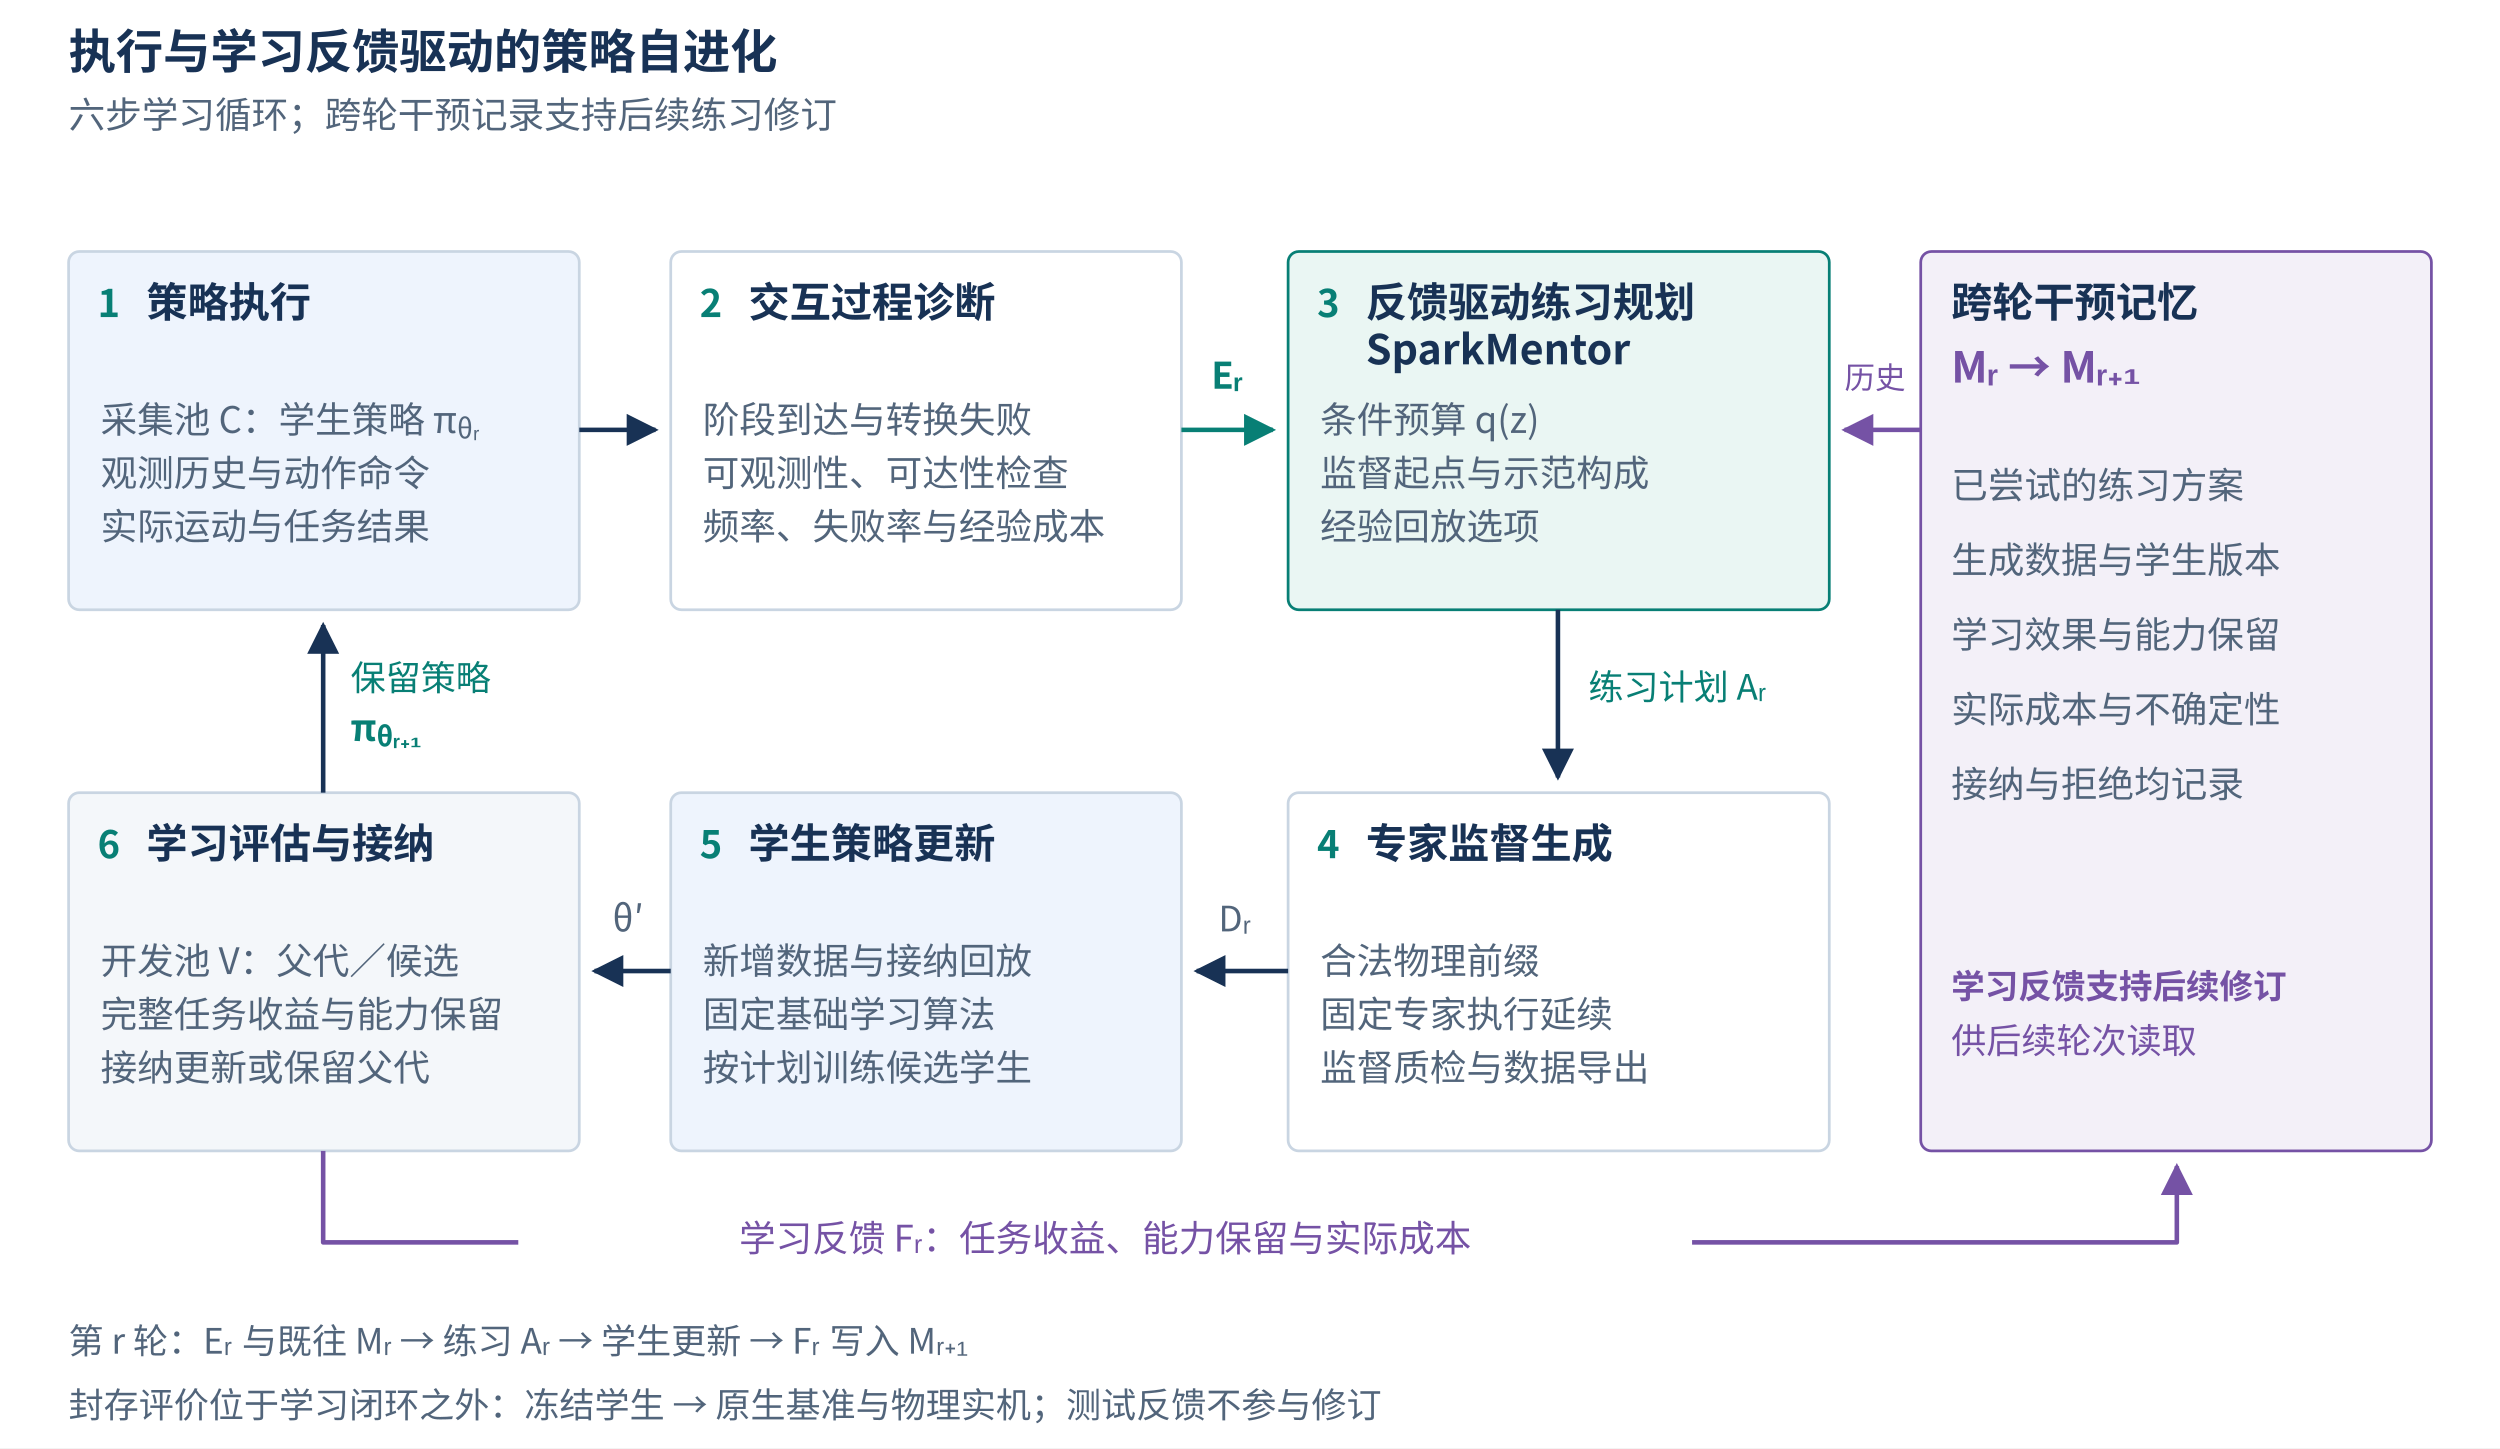
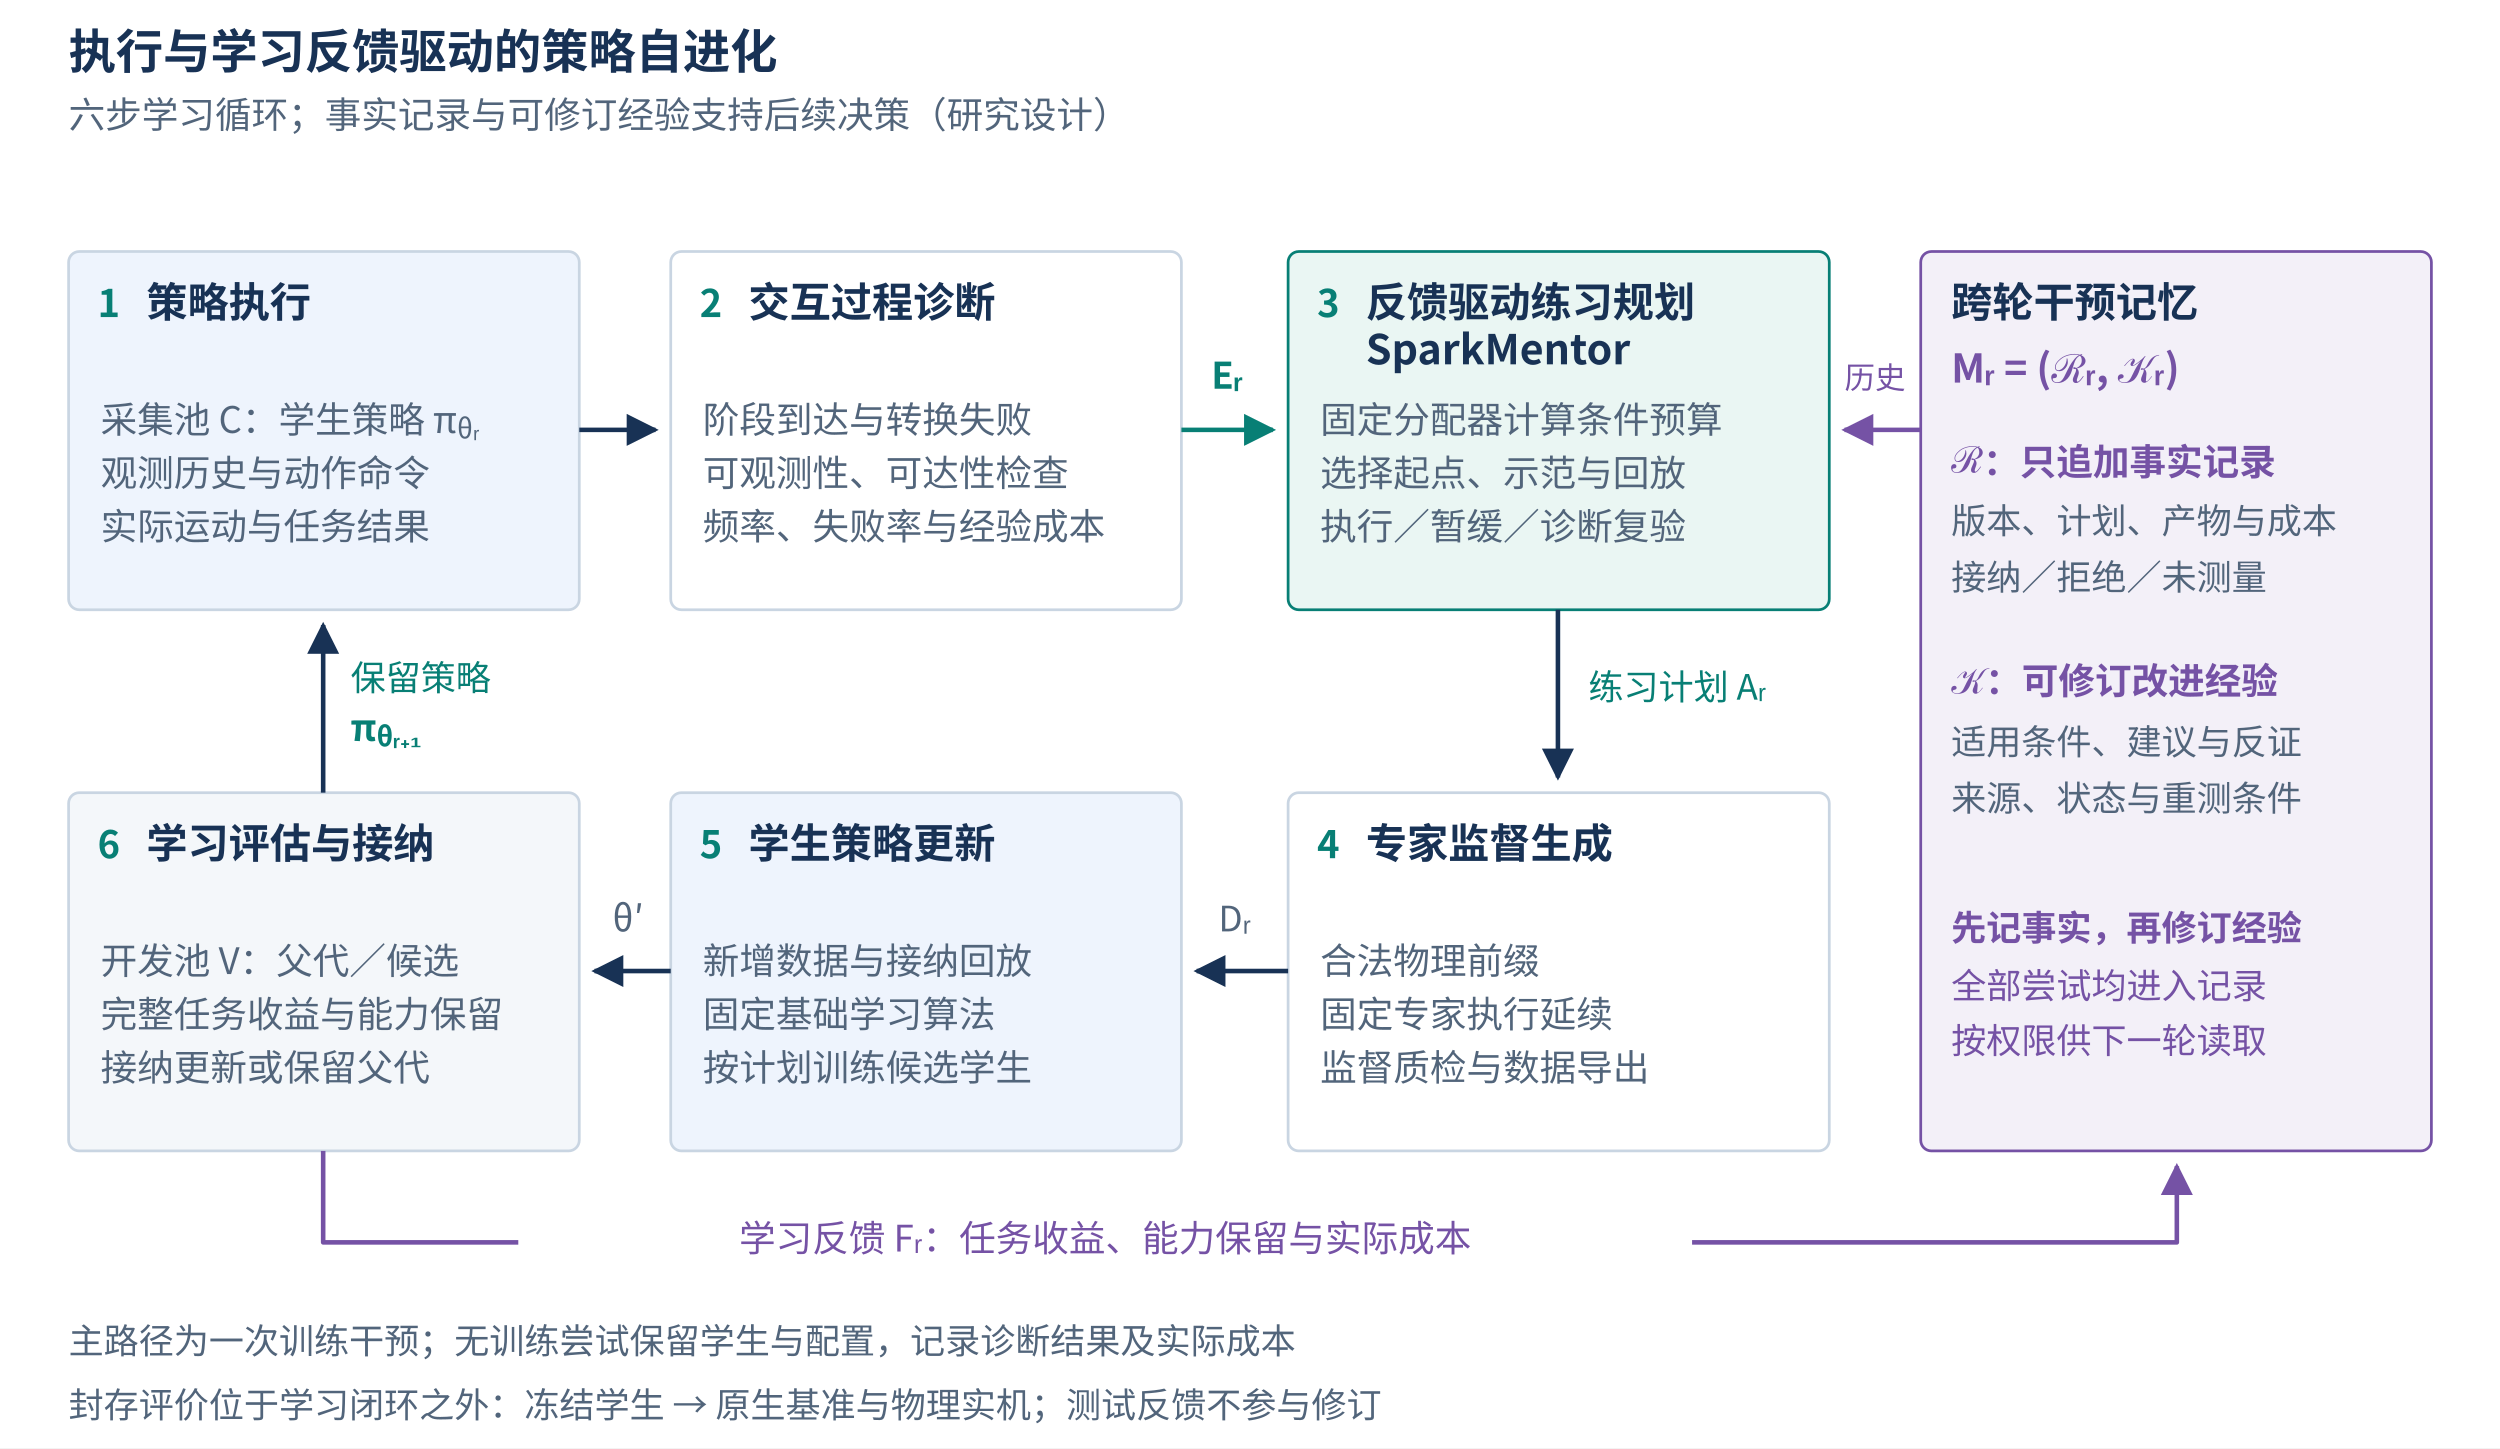
<svg xmlns="http://www.w3.org/2000/svg" width="1640" height="950" viewBox="0 0 1640 950" role="img" aria-labelledby="title desc">
  <defs>
    <marker id="arrow-main" viewBox="0 0 10 10" refX="9" refY="5" markerWidth="7" markerHeight="7" orient="auto">
      <path d="M0 0 L10 5 L0 10 Z" fill="#183255" />
    </marker>
    <marker id="arrow-exec" viewBox="0 0 10 10" refX="9" refY="5" markerWidth="7" markerHeight="7" orient="auto">
      <path d="M0 0 L10 5 L0 10 Z" fill="#087f75" />
    </marker>
    <marker id="arrow-memory" viewBox="0 0 10 10" refX="9" refY="5" markerWidth="7" markerHeight="7" orient="auto">
      <path d="M0 0 L10 5 L0 10 Z" fill="#7552a5" />
    </marker>
  </defs>
  <rect width="1640" height="950" fill="white" />
  <g font-family="Microsoft YaHei,Noto Sans CJK SC,Arial,sans-serif" fill="#183255">
    <text x="45" y="45" font-size="31" font-weight="700" fill="#183255" text-anchor="start">执行与学习反馈驱动的策略自进化</text>
-     <text x="45" y="84" font-size="24" font-weight="400" fill="#52657b" text-anchor="start">六步学习循环；跨轮干预记录支持后续练习修订</text>
+     <text x="45" y="84" font-size="24" font-weight="400" fill="#52657b" text-anchor="start">六步学习循环；事实记录与可修订经验支持后续决策（研究设计）</text>
    <rect x="45" y="165" width="335" height="235" rx="7" fill="#eef4fd" stroke="#c9d5e2" stroke-width="1.8" />
    <text x="64" y="208" font-size="25" font-weight="700" fill="#087f75" text-anchor="start">1</text>
    <text x="96" y="208" font-size="27" font-weight="650" fill="#183255" text-anchor="start">策略执行</text>
    <text x="66" y="284" font-size="24" font-weight="400" fill="#52657b" text-anchor="start">采集池 C：学生策略 π<tspan baseline-shift="sub" font-size="75%">θᵣ</tspan>
    </text>
    <text x="66" y="319" font-size="24" font-weight="400" fill="#52657b" text-anchor="start">观测历史与动作命令</text>
    <text x="66" y="354" font-size="24" font-weight="400" fill="#52657b" text-anchor="start">实际运动与任务结果</text>
    <rect x="440" y="165" width="335" height="235" rx="7" fill="white" stroke="#c9d5e2" stroke-width="1.8" />
    <text x="459" y="208" font-size="25" font-weight="700" fill="#087f75" text-anchor="start">2</text>
    <text x="491" y="208" font-size="27" font-weight="650" fill="#183255" text-anchor="start">交互过程诊断</text>
    <text x="461" y="284" font-size="24" font-weight="400" fill="#52657b" text-anchor="start">阶段到达与转换失败</text>
    <text x="461" y="319" font-size="24" font-weight="400" fill="#52657b" text-anchor="start">可观测性、可达性检查</text>
    <text x="461" y="354" font-size="24" font-weight="400" fill="#52657b" text-anchor="start">频率、失败率与经验成本</text>
    <rect x="845" y="165" width="355" height="235" rx="7" fill="#eaf6f3" stroke="#087f75" stroke-width="1.8" />
    <text x="864" y="208" font-size="25" font-weight="700" fill="#087f75" text-anchor="start">3</text>
    <text x="896" y="208" font-size="27" font-weight="650" fill="#183255" text-anchor="start">反馈驱动练习规划</text>
    <text x="896" y="239" font-size="27" font-weight="650" fill="#183255" text-anchor="start">SparkMentor</text>
-     <text x="866" y="284" font-size="24" font-weight="400" fill="#52657b" text-anchor="start">条件预算 q(z)</text>
-     <text x="866" y="319" font-size="24" font-weight="400" fill="#52657b" text-anchor="start">监督起点与示范构成</text>
-     <text x="866" y="354" font-size="24" font-weight="400" fill="#52657b" text-anchor="start">经验回放选项</text>
+     <text x="866" y="284" font-size="24" font-weight="400" fill="#52657b" text-anchor="start">固定分配器计算条件预算</text>
+     <text x="866" y="319" font-size="24" font-weight="400" fill="#52657b" text-anchor="start">选择起点、示范与回放</text>
+     <text x="866" y="354" font-size="24" font-weight="400" fill="#52657b" text-anchor="start">执行／暂缓／诊断复验</text>
    <rect x="845" y="520" width="355" height="235" rx="7" fill="white" stroke="#c9d5e2" stroke-width="1.8" />
    <text x="864" y="563" font-size="25" font-weight="700" fill="#087f75" text-anchor="start">4</text>
    <text x="896" y="563" font-size="27" font-weight="650" fill="#183255" text-anchor="start">专家监督生成</text>
    <text x="866" y="639" font-size="24" font-weight="400" fill="#52657b" text-anchor="start">合法物理前缀</text>
    <text x="866" y="674" font-size="24" font-weight="400" fill="#52657b" text-anchor="start">固定专家执行延续</text>
    <text x="866" y="709" font-size="24" font-weight="400" fill="#52657b" text-anchor="start">监督质检与数据导出</text>
    <rect x="440" y="520" width="335" height="235" rx="7" fill="#eef4fd" stroke="#c9d5e2" stroke-width="1.8" />
    <text x="459" y="563" font-size="25" font-weight="700" fill="#087f75" text-anchor="start">5</text>
    <text x="491" y="563" font-size="27" font-weight="650" fill="#183255" text-anchor="start">学生策略更新</text>
    <text x="461" y="639" font-size="24" font-weight="400" fill="#52657b" text-anchor="start">新增数据与接纳回放</text>
    <text x="461" y="674" font-size="24" font-weight="400" fill="#52657b" text-anchor="start">固定基础学习算法</text>
    <text x="461" y="709" font-size="24" font-weight="400" fill="#52657b" text-anchor="start">按计划训练候选学生</text>
    <rect x="45" y="520" width="335" height="235" rx="7" fill="#f4f7fa" stroke="#c9d5e2" stroke-width="1.8" />
    <text x="64" y="563" font-size="25" font-weight="700" fill="#087f75" text-anchor="start">6</text>
    <text x="96" y="563" font-size="27" font-weight="650" fill="#183255" text-anchor="start">学习评估与接纳</text>
    <text x="66" y="639" font-size="24" font-weight="400" fill="#52657b" text-anchor="start">开发池 V：父代／候选</text>
    <text x="66" y="674" font-size="24" font-weight="400" fill="#52657b" text-anchor="start">完整任务收益与能力保留</text>
    <text x="66" y="709" font-size="24" font-weight="400" fill="#52657b" text-anchor="start">接纳更新或保留父代</text>
    <path d="M380 282 H430" fill="none" stroke="#183255" stroke-width="3" stroke-linejoin="round" marker-end="url(#arrow-main)" />
    <path d="M775 282 H835" fill="none" stroke="#087f75" stroke-width="3" stroke-linejoin="round" marker-end="url(#arrow-exec)" />
    <text x="805" y="255" font-size="24" font-weight="600" fill="#087f75" text-anchor="middle">Eᵣ</text>
    <path d="M1022 400 V510" fill="none" stroke="#183255" stroke-width="3" stroke-linejoin="round" marker-end="url(#arrow-main)" />
    <text x="1042" y="459" font-size="23" font-weight="400" fill="#087f75" text-anchor="start">练习计划 Aᵣ</text>
    <path d="M845 637 H785" fill="none" stroke="#183255" stroke-width="3" stroke-linejoin="round" marker-end="url(#arrow-main)" />
    <text x="810" y="611" font-size="23" font-weight="400" fill="#52657b" text-anchor="middle">Dᵣ</text>
    <path d="M440 637 H390" fill="none" stroke="#183255" stroke-width="3" stroke-linejoin="round" marker-end="url(#arrow-main)" />
    <text x="412" y="611" font-size="24" font-weight="400" fill="#52657b" text-anchor="middle">θ′</text>
    <path d="M212 520 V410" fill="none" stroke="#183255" stroke-width="3" stroke-linejoin="round" marker-end="url(#arrow-main)" />
    <text x="230" y="453" font-size="23" font-weight="400" fill="#087f75" text-anchor="start">保留策略</text>
    <text x="230" y="486" font-size="24" font-weight="600" fill="#087f75" text-anchor="start">π<tspan baseline-shift="sub" font-size="75%">θᵣ₊₁</tspan>
    </text>
    <rect x="1260" y="165" width="335" height="590" rx="7" fill="#f3f0f8" stroke="#7552a5" stroke-width="1.8" />
    <text x="1280" y="208" font-size="27" font-weight="650" fill="#183255" text-anchor="start">跨轮干预记忆</text>
-     <text x="1280" y="251" font-size="28" font-weight="600" fill="#7552a5" text-anchor="start">Mᵣ → Mᵣ₊₁</text>
-     <text x="1280" y="327" font-size="24" font-weight="400" fill="#52657b" text-anchor="start">已尝试的练习方案</text>
-     <text x="1280" y="376" font-size="24" font-weight="400" fill="#52657b" text-anchor="start">生成数据与学生版本</text>
-     <text x="1280" y="425" font-size="24" font-weight="400" fill="#52657b" text-anchor="start">学习效果与能力保留</text>
-     <text x="1280" y="474" font-size="24" font-weight="400" fill="#52657b" text-anchor="start">实际成本与不确定性</text>
-     <text x="1280" y="523" font-size="24" font-weight="400" fill="#52657b" text-anchor="start">接纳与拒绝均记录</text>
-     <text x="1280" y="655" font-size="22" font-weight="600" fill="#7552a5" text-anchor="start">学习反馈支持后续修订</text>
-     <text x="1280" y="691" font-size="23" font-weight="400" fill="#7552a5" text-anchor="start">供后续轮次读取</text>
+     <text x="1280" y="251" font-size="26" font-weight="600" fill="#7552a5" text-anchor="start">Mᵣ = (ℛᵣ, 𝒦ᵣ)</text>
+     <text x="1280" y="310" font-size="24" font-weight="600" fill="#7552a5" text-anchor="start">ℛ：只追加事实记录</text>
+     <text x="1280" y="350" font-size="23" font-weight="400" fill="#52657b" text-anchor="start">版本、计划、产物与成本</text>
+     <text x="1280" y="387" font-size="23" font-weight="400" fill="#52657b" text-anchor="start">接纳／拒绝／未测量</text>
+     <text x="1280" y="455" font-size="24" font-weight="600" fill="#7552a5" text-anchor="start">𝒦：可修订改进经验</text>
+     <text x="1280" y="495" font-size="23" font-weight="400" fill="#52657b" text-anchor="start">适用条件、建议与反证</text>
+     <text x="1280" y="532" font-size="23" font-weight="400" fill="#52657b" text-anchor="start">来源、状态与重测条件</text>
+     <text x="1280" y="617" font-size="23" font-weight="600" fill="#7552a5" text-anchor="start">先记事实，再修订经验</text>
+     <text x="1280" y="655" font-size="23" font-weight="400" fill="#7552a5" text-anchor="start">全部尝试均进入记录</text>
+     <text x="1280" y="691" font-size="23" font-weight="400" fill="#7552a5" text-anchor="start">按权限供下一轮读取</text>
    <path d="M1260 282 H1210" fill="none" stroke="#7552a5" stroke-width="3" stroke-linejoin="round" marker-end="url(#arrow-memory)" />
    <text x="1230" y="255" font-size="20" font-weight="400" fill="#7552a5" text-anchor="middle">历史</text>
    <path d="M212 755 V815 H1428 V765" fill="none" stroke="#7552a5" stroke-width="3" stroke-linejoin="round" marker-end="url(#arrow-memory)" />
    <rect x="340" y="790" width="770" height="45" fill="white" />
    <text x="725" y="821" font-size="24" font-weight="500" fill="#7552a5" text-anchor="middle">学习反馈 Fᵣ：任务收益、能力保留与实际成本</text>
-     <text x="45" y="888" font-size="23" font-weight="400" fill="#52657b" text-anchor="start">第 r 轮：Eᵣ 与既往 Mᵣ → 练习 Aᵣ → 学生更新 → Fᵣ 写入 Mᵣ₊₁</text>
+     <text x="45" y="888" font-size="23" font-weight="400" fill="#52657b" text-anchor="start">主路径为一次训练干预；无训练尝试保留学生与配置，记录诊断结果及实际成本</text>
    <text x="45" y="930" font-size="23" font-weight="400" fill="#52657b" text-anchor="start">封存评价位于学习闭环之外：冻结学生 → 原生基准与物理实机；测试反馈不参与修订</text>
  </g>
</svg>
